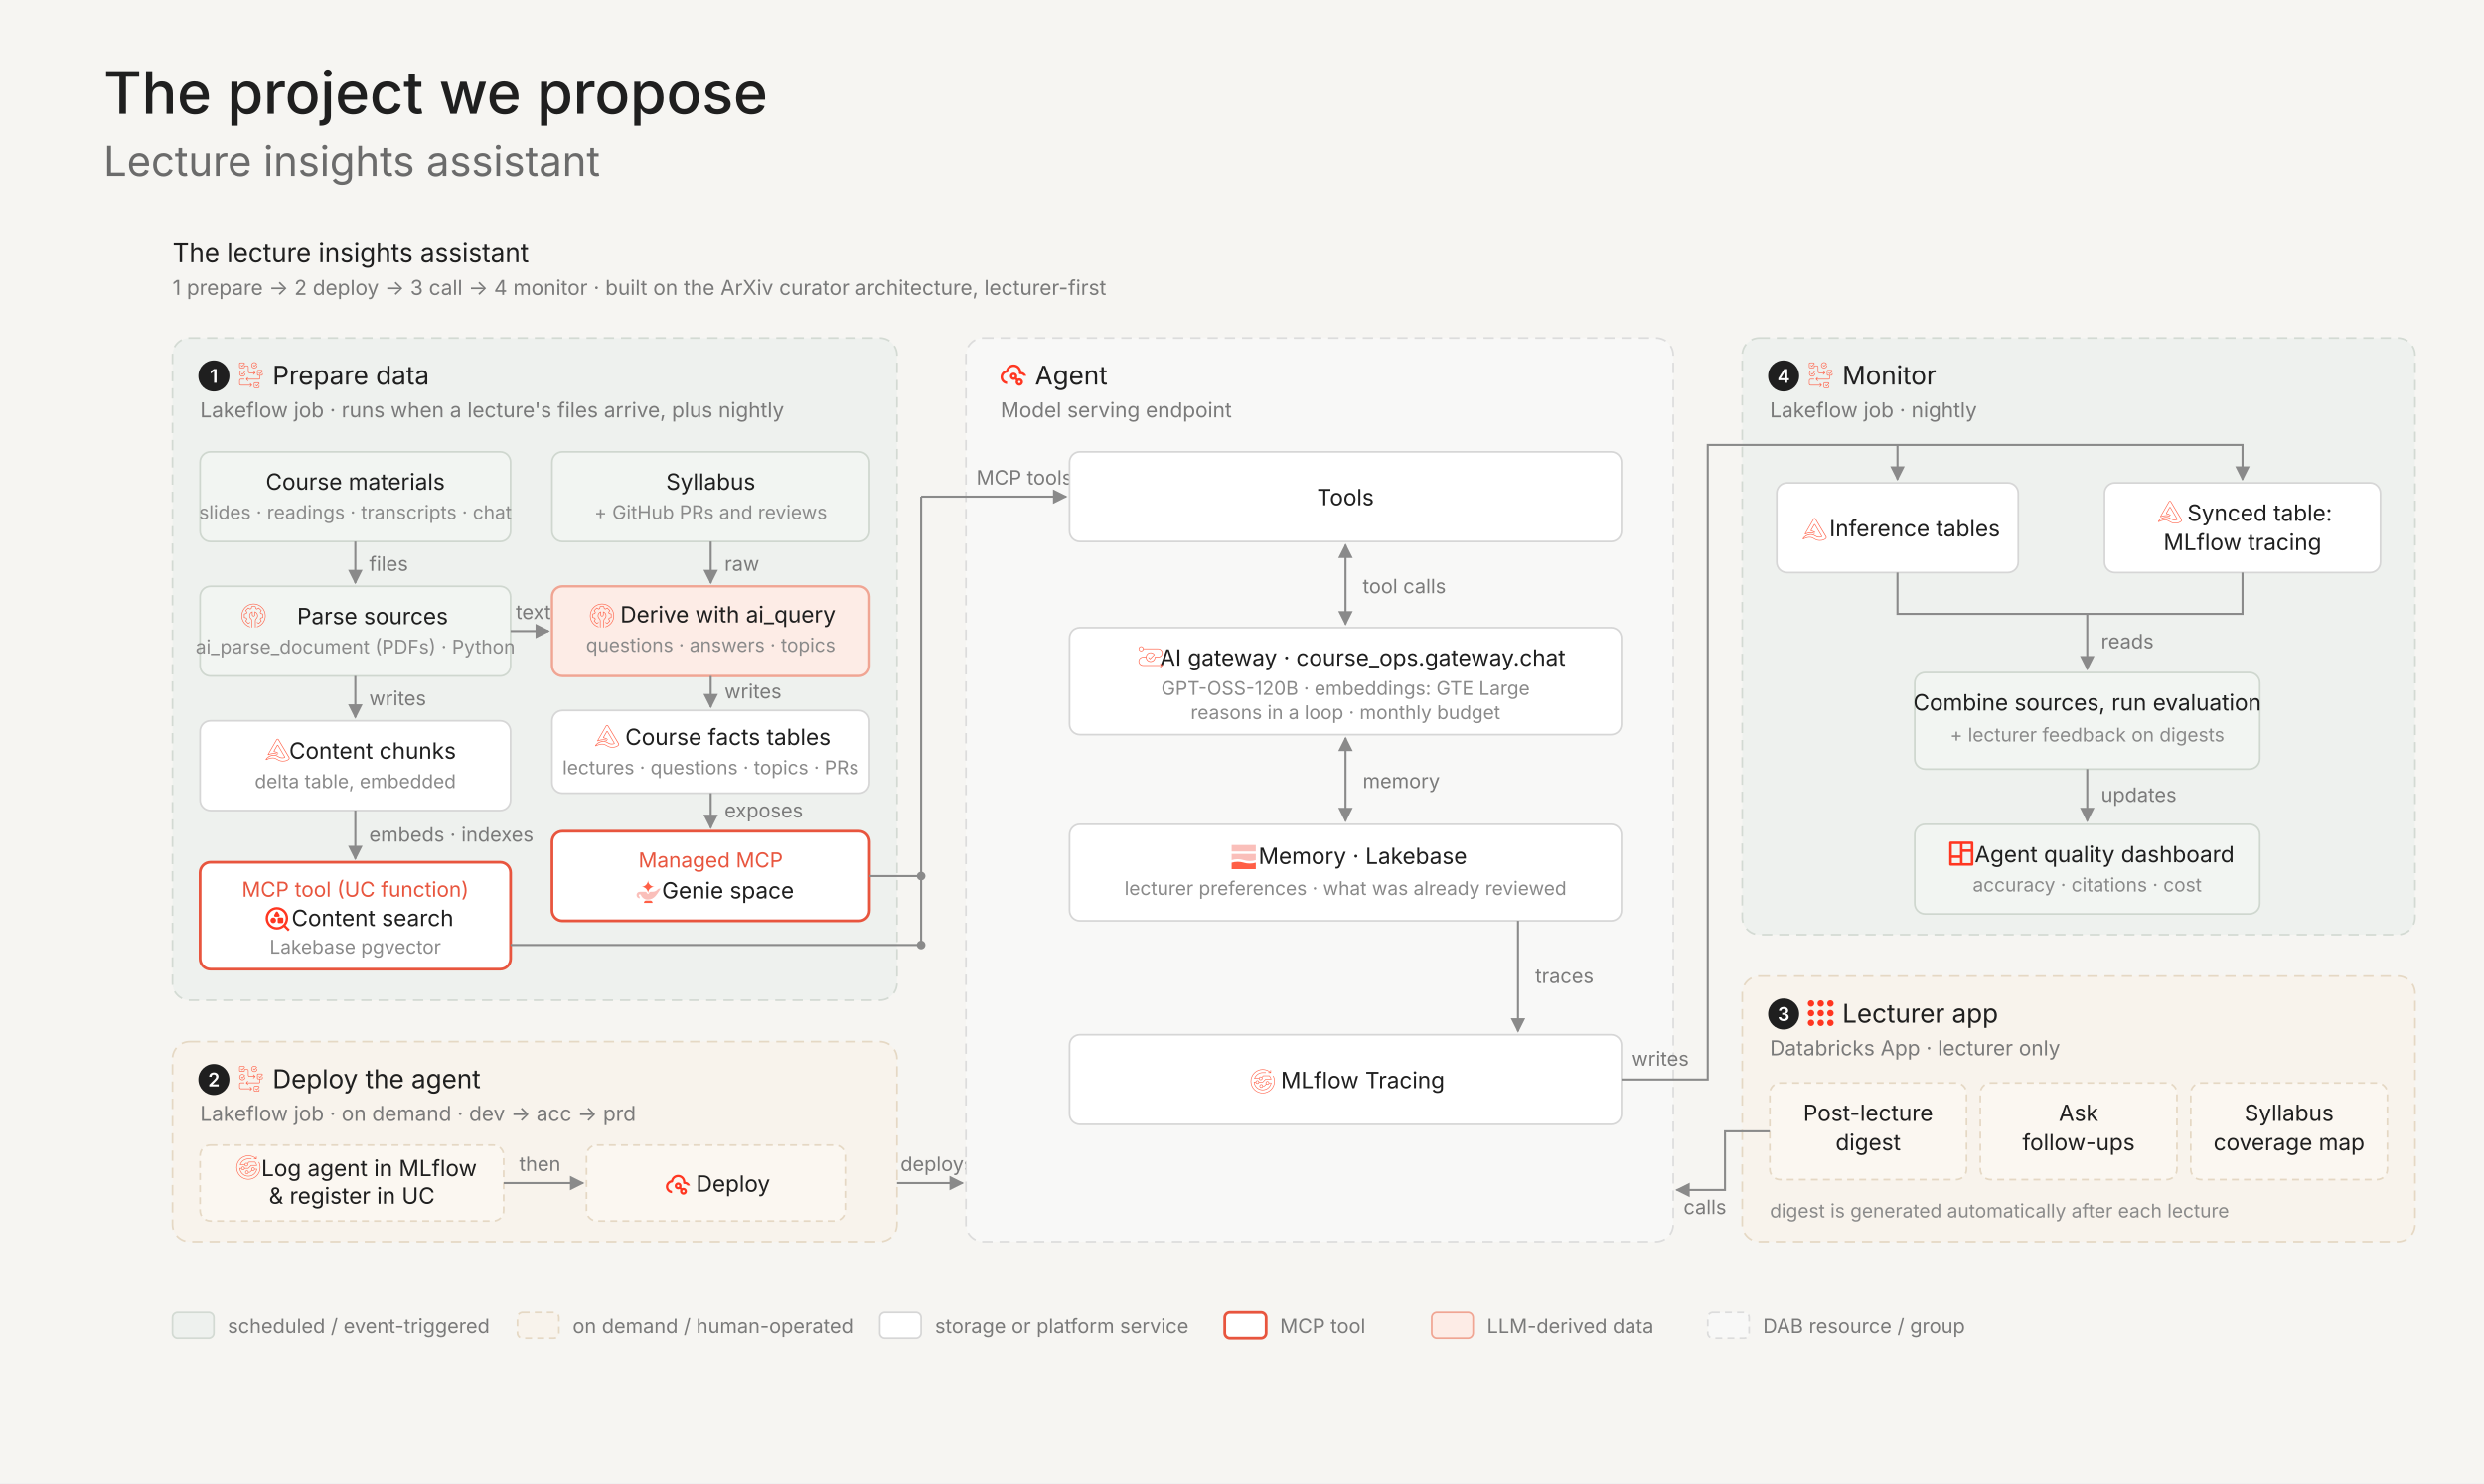
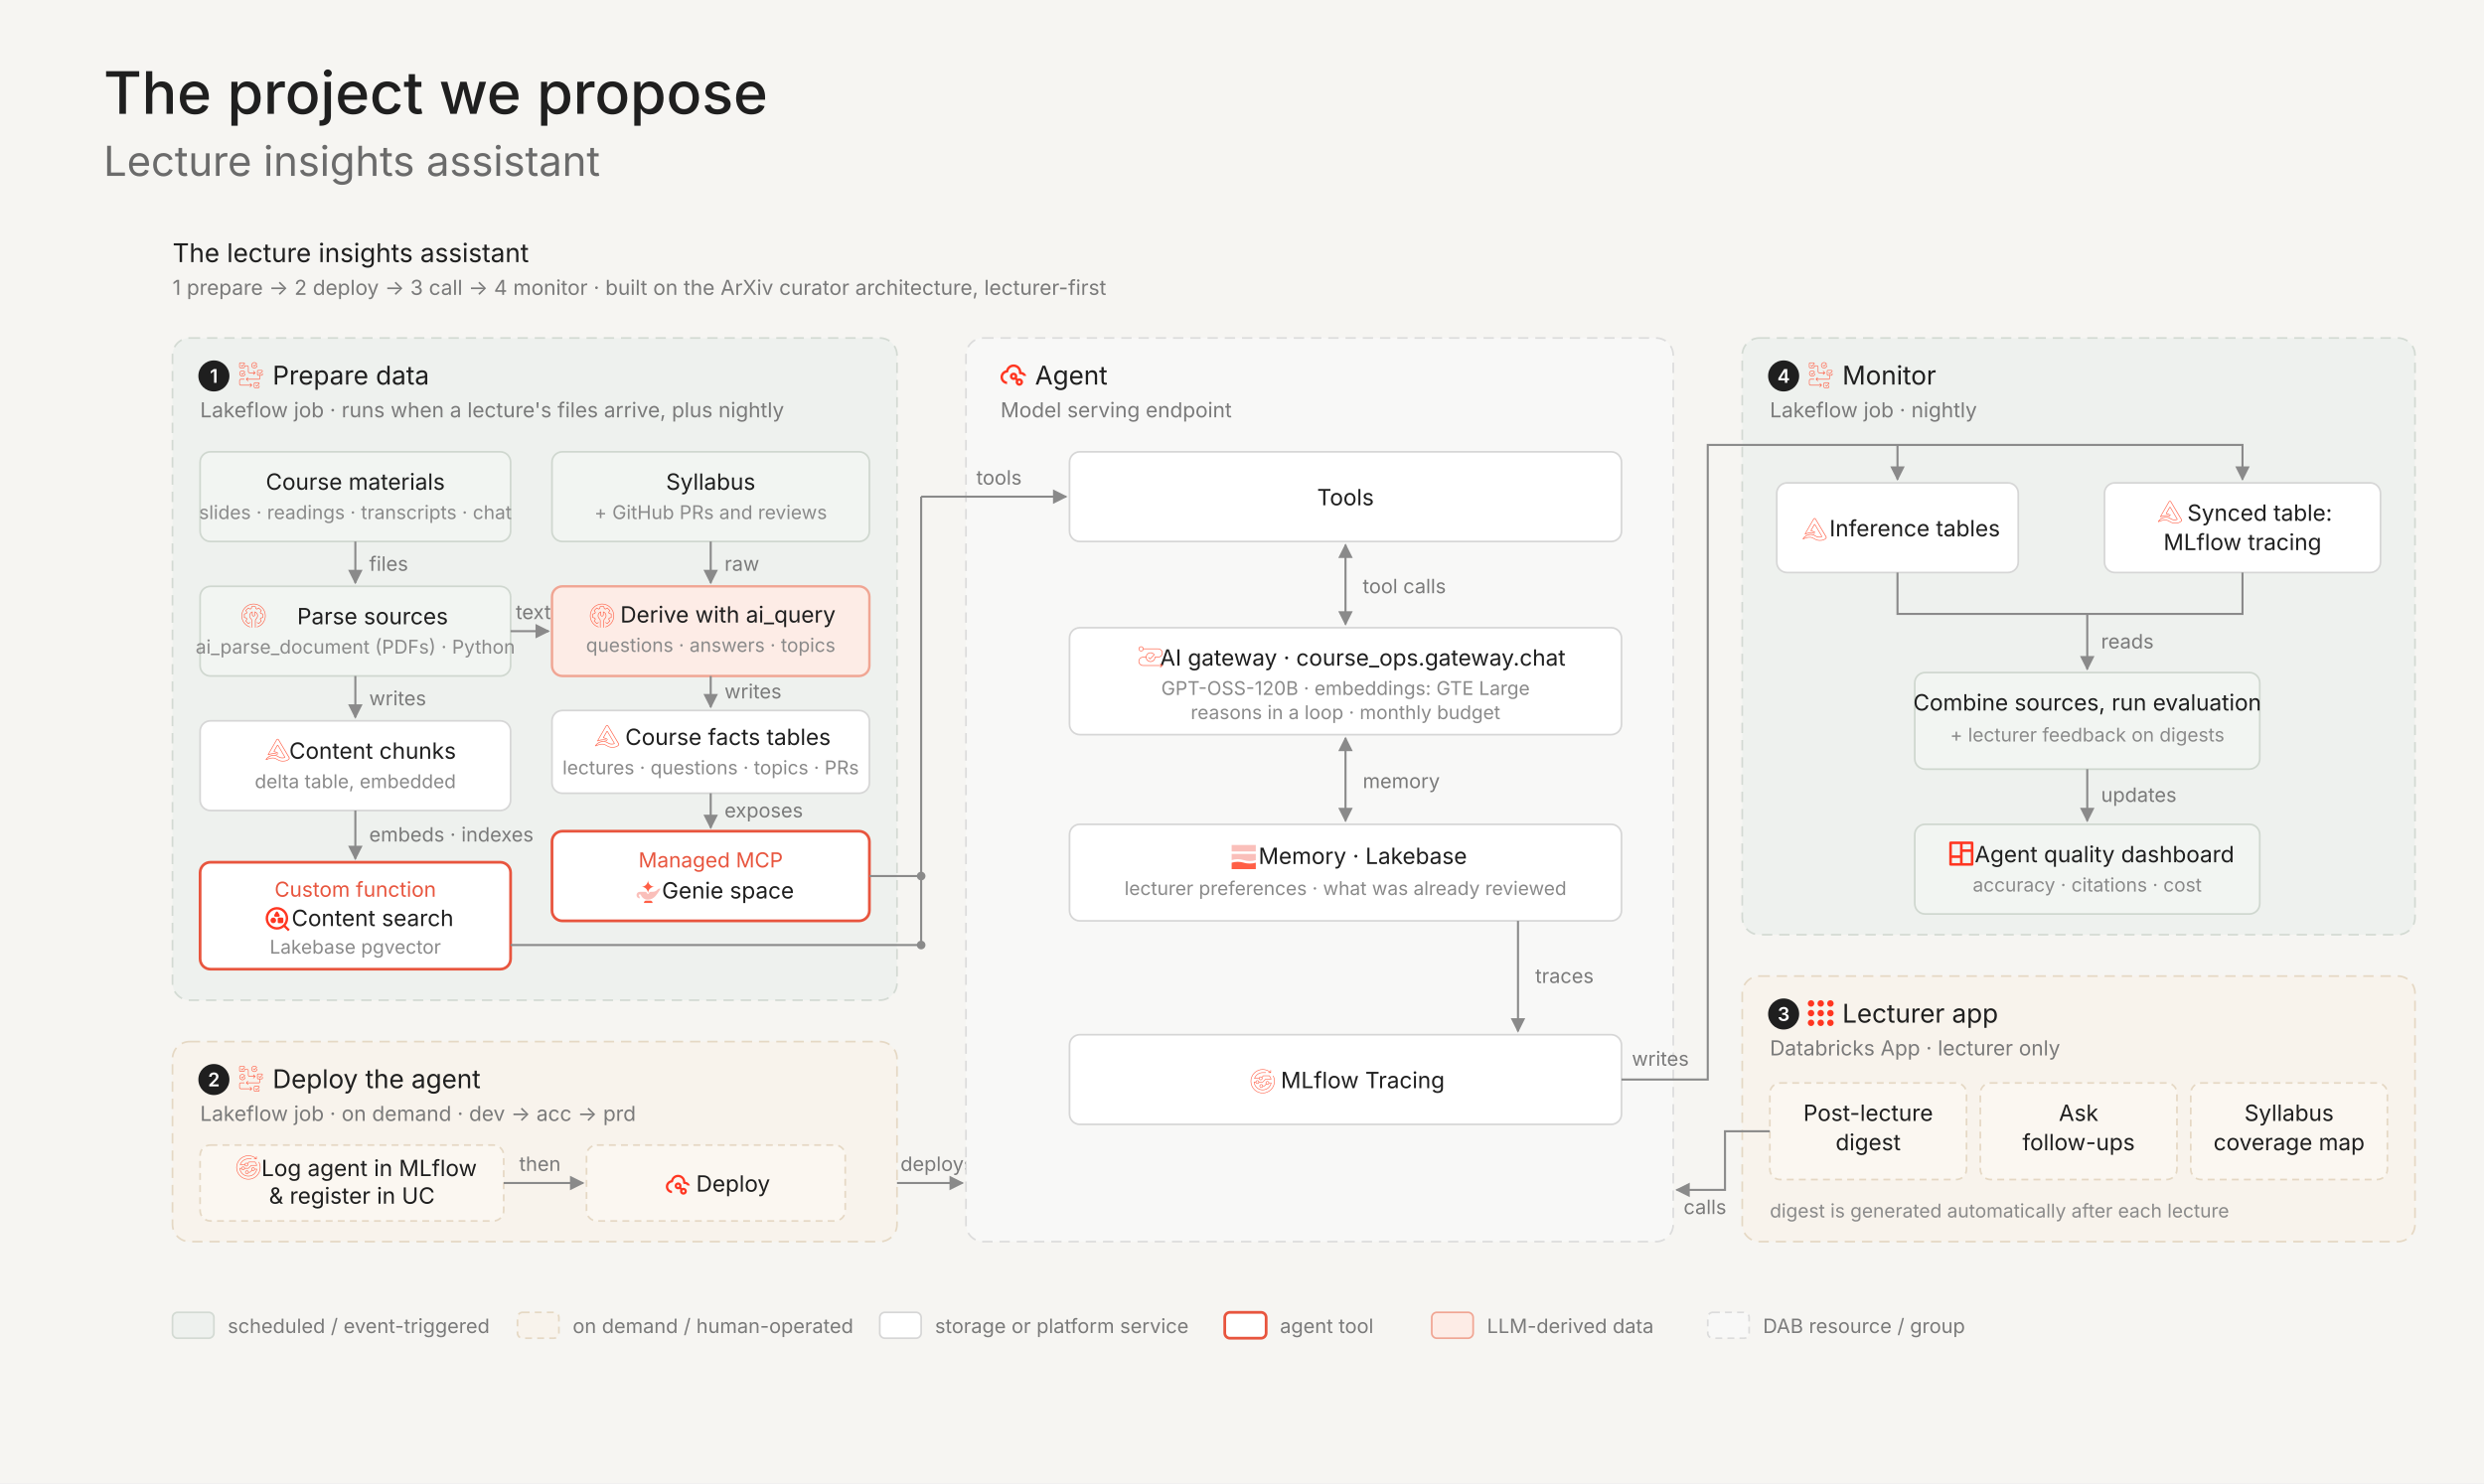
<svg xmlns="http://www.w3.org/2000/svg" viewBox="0 0 1440 860" width="1440" height="860" font-family="Inter, -apple-system, 'Segoe UI', Helvetica, Arial, sans-serif">
  <defs>
    <symbol id="ic-lakeflow" viewBox="0 0 9.3 9.3">
      <path fill="#ff5f46" d="M4.38 9.01L5.1 8.28L4.38 7.56L4.22 7.71L4.68 8.17L0.98 8.17C0.9 8.17 0.81 8.13 0.75 8.07C0.69 8.01 0.65 7.92 0.65 7.84L0.65 6.59C0.65 6.5 0.69 6.42 0.75 6.36C0.81 6.29 0.9 6.26 0.98 6.26L2.3 6.26L2.3 6.03L0.98 6.03C0.84 6.04 0.69 6.09 0.59 6.2C0.49 6.3 0.43 6.44 0.43 6.59L0.43 7.84C0.43 7.99 0.49 8.13 0.59 8.23C0.69 8.34 0.84 8.39 0.98 8.4L4.68 8.4L4.22 8.85L4.38 9.01" />
      <path fill="#ff5f46" d="M0.42 0.51L0.42 1.75C0.42 1.85 0.46 1.95 0.54 2.03C0.61 2.1 0.71 2.14 0.82 2.14L2.05 2.14C2.15 2.14 2.25 2.1 2.33 2.03C2.4 1.95 2.44 1.85 2.44 1.75L2.44 1.41L3.25 1.41C3.33 1.41 3.42 1.44 3.48 1.51C3.54 1.57 3.58 1.65 3.58 1.74L3.58 3.39C3.58 3.54 3.64 3.68 3.74 3.79C3.85 3.89 3.99 3.95 4.14 3.95L5.87 3.95L5.41 4.4L5.57 4.56L6.3 3.84L5.57 3.11L5.41 3.27L5.87 3.73L4.14 3.73C4.05 3.73 3.96 3.69 3.9 3.63C3.84 3.57 3.8 3.48 3.8 3.39L3.8 1.74C3.8 1.6 3.74 1.45 3.64 1.35C3.53 1.25 3.39 1.19 3.25 1.19L2.33 1.19L2.22 1.19L2.22 1.74C2.22 1.77 2.22 1.79 2.21 1.81C2.2 1.83 2.19 1.85 2.17 1.87C2.15 1.88 2.13 1.89 2.11 1.9C2.09 1.91 2.07 1.92 2.05 1.92L0.82 1.92C0.77 1.92 0.73 1.9 0.69 1.87C0.66 1.84 0.64 1.79 0.64 1.75L0.64 0.51C0.64 0.47 0.66 0.42 0.69 0.39C0.73 0.36 0.77 0.34 0.82 0.34L2.05 0.34C2.09 0.34 2.14 0.36 2.17 0.39C2.2 0.42 2.22 0.47 2.22 0.51L2.22 0.58L1.47 1.32L1.14 0.99L0.99 1.15L1.47 1.64L2.4 0.71L2.44 0.68L2.44 0.51C2.44 0.41 2.4 0.31 2.33 0.24C2.25 0.16 2.15 0.12 2.05 0.12L0.82 0.12C0.77 0.12 0.71 0.13 0.67 0.15C0.62 0.17 0.57 0.2 0.54 0.23C0.5 0.27 0.47 0.32 0.45 0.36C0.43 0.41 0.42 0.46 0.42 0.51" />
      <path fill="#ff5f46" d="M7.91 4.03L7.57 3.7L7.42 3.85L7.91 4.34L8.83 3.41L8.87 3.39L8.87 3.22C8.87 3.12 8.83 3.02 8.76 2.94C8.68 2.87 8.58 2.83 8.48 2.83L7.25 2.83C7.14 2.83 7.04 2.87 6.97 2.94C6.89 3.02 6.85 3.12 6.85 3.22L6.85 4.45C6.85 4.56 6.89 4.66 6.97 4.73C7.04 4.81 7.14 4.85 7.25 4.85L7.75 4.85L7.75 5.83C7.75 5.89 7.73 5.94 7.69 5.98C7.65 6.02 7.6 6.04 7.55 6.04L3.23 6.04L3.64 5.58L3.47 5.43L2.83 6.15L3.55 6.87L3.71 6.71L3.25 6.26L7.55 6.26C7.6 6.26 7.66 6.25 7.71 6.23C7.76 6.2 7.81 6.17 7.85 6.13C7.89 6.09 7.92 6.05 7.94 5.99C7.96 5.94 7.97 5.89 7.97 5.83L7.97 4.85L8.48 4.85C8.58 4.85 8.68 4.81 8.76 4.73C8.83 4.66 8.87 4.56 8.88 4.45L8.88 4.01L8.65 4.01L8.65 4.45C8.65 4.5 8.63 4.54 8.6 4.58C8.57 4.61 8.53 4.63 8.48 4.63L7.25 4.63C7.2 4.63 7.16 4.61 7.13 4.58C7.09 4.54 7.08 4.5 7.08 4.45L7.08 3.22C7.08 3.18 7.09 3.13 7.13 3.1C7.16 3.07 7.2 3.05 7.25 3.05L8.48 3.05C8.5 3.05 8.52 3.05 8.55 3.06C8.57 3.07 8.59 3.08 8.6 3.1C8.62 3.12 8.63 3.13 8.64 3.16C8.65 3.18 8.65 3.2 8.65 3.22L8.65 3.28L7.91 4.03" />
      <path fill="#ff5f46" d="M6.73 8.48L6.4 8.14L6.24 8.3L6.73 8.79L7.65 7.87L7.7 7.85L7.7 7.67C7.7 7.56 7.66 7.46 7.58 7.39C7.51 7.31 7.41 7.27 7.3 7.27L6.07 7.27C5.97 7.27 5.87 7.31 5.79 7.39C5.72 7.46 5.68 7.56 5.68 7.67L5.68 8.9C5.68 9 5.72 9.11 5.79 9.18C5.87 9.25 5.97 9.3 6.07 9.3L7.3 9.3C7.41 9.3 7.51 9.25 7.58 9.18C7.66 9.11 7.7 9 7.7 8.9L7.7 8.45L7.47 8.45L7.47 8.9C7.47 8.95 7.46 8.99 7.42 9.02C7.39 9.05 7.35 9.07 7.3 9.07L6.07 9.07C6.03 9.07 5.98 9.05 5.95 9.02C5.92 8.99 5.9 8.95 5.9 8.9L5.9 7.67C5.9 7.65 5.9 7.62 5.91 7.6C5.92 7.58 5.93 7.56 5.95 7.55C5.97 7.53 5.98 7.52 6.01 7.51C6.03 7.5 6.05 7.5 6.07 7.5L7.3 7.5C7.32 7.5 7.35 7.5 7.37 7.51C7.39 7.52 7.41 7.53 7.42 7.55C7.44 7.56 7.45 7.58 7.46 7.6C7.47 7.62 7.47 7.65 7.47 7.67L7.47 7.73L6.73 8.48" />
      <path fill="#ff5f46" d="M1.25 3.92L1.09 4.08L1.58 4.57L2.55 3.59L2.51 3.51C2.37 3.29 2.15 3.12 1.9 3.04C1.65 2.95 1.37 2.97 1.13 3.08C0.88 3.18 0.69 3.37 0.57 3.61C0.46 3.85 0.43 4.13 0.51 4.39C0.58 4.64 0.74 4.86 0.96 5.01C1.19 5.16 1.45 5.22 1.72 5.18C1.98 5.14 2.22 5.01 2.4 4.81C2.57 4.61 2.67 4.35 2.67 4.09L2.45 4.09C2.45 4.3 2.37 4.5 2.23 4.66C2.1 4.82 1.91 4.92 1.7 4.95C1.5 4.98 1.29 4.94 1.11 4.83C0.93 4.72 0.8 4.55 0.73 4.36C0.67 4.16 0.67 3.94 0.75 3.75C0.83 3.55 0.98 3.4 1.16 3.3C1.35 3.2 1.56 3.18 1.77 3.22C1.97 3.27 2.15 3.39 2.27 3.56L1.58 4.25L1.25 3.92" />
      <path fill="#ff5f46" d="M5.54 0.97L5.38 1.12L5.87 1.61L6.85 0.63L6.81 0.56C6.67 0.33 6.45 0.16 6.2 0.08C5.94 0 5.67 0.01 5.42 0.12C5.18 0.23 4.98 0.42 4.87 0.66C4.75 0.9 4.73 1.17 4.8 1.43C4.87 1.69 5.04 1.91 5.26 2.06C5.48 2.2 5.75 2.26 6.01 2.23C6.28 2.19 6.52 2.06 6.7 1.86C6.87 1.66 6.97 1.4 6.97 1.13L6.74 1.13C6.74 1.34 6.67 1.54 6.54 1.7C6.4 1.86 6.21 1.97 6.01 2C5.8 2.04 5.59 2 5.41 1.89C5.23 1.78 5.09 1.61 5.03 1.41C4.96 1.22 4.97 1 5.04 0.81C5.12 0.61 5.27 0.45 5.45 0.35C5.64 0.26 5.85 0.23 6.06 0.27C6.26 0.32 6.44 0.44 6.57 0.6L5.87 1.3L5.54 0.97" />
    </symbol>
    <symbol id="ic-serving" viewBox="0 0 10.44 10.44">
      <path fill="#ff3621" d="M2.24 3.29C2.59 1.93 3.82 0.92 5.29 0.92C6.97 0.92 8.35 2.25 8.42 3.92C9.36 4.04 10.13 4.68 10.44 5.55L9.33 5.55C9.07 5.15 8.61 4.89 8.1 4.89L7.93 4.89C7.66 4.89 7.44 4.66 7.44 4.39L7.44 4.06C7.44 2.87 6.47 1.91 5.29 1.91C4.19 1.91 3.29 2.73 3.16 3.79C3.13 4.03 2.93 4.21 2.69 4.23C1.74 4.29 0.99 5.08 0.99 6.04C0.99 6.99 1.72 7.77 2.64 7.86L2.64 8.86C2.6 8.86 2.56 8.85 2.53 8.84C1.11 8.7 0 7.5 0 6.04C0 4.69 0.96 3.55 2.24 3.29" />
      <path fill="#ff3621" fill-rule="evenodd" d="M5.29 4.23C6.11 4.23 6.78 4.89 6.78 5.71C6.78 5.94 6.72 6.16 6.63 6.36L6.96 6.69C7.15 6.59 7.37 6.54 7.6 6.54C8.42 6.54 9.09 7.21 9.09 8.03C9.09 8.85 8.42 9.52 7.6 9.52C6.78 9.52 6.11 8.85 6.11 8.03C6.11 7.8 6.17 7.58 6.26 7.39L5.93 7.06C5.74 7.15 5.52 7.2 5.29 7.2C4.47 7.2 3.8 6.54 3.8 5.71C3.8 4.89 4.47 4.23 5.29 4.23M5.78 5.71C5.78 5.44 5.56 5.22 5.29 5.22C5.01 5.22 4.79 5.44 4.79 5.71C4.79 5.99 5.01 6.21 5.29 6.21C5.56 6.21 5.78 5.99 5.78 5.71M8.1 8.03C8.1 7.75 7.88 7.53 7.6 7.53C7.33 7.53 7.11 7.75 7.11 8.03C7.11 8.3 7.33 8.53 7.6 8.53C7.88 8.53 8.1 8.3 8.1 8.03" />
    </symbol>
    <symbol id="ic-app" viewBox="0 0 9.26 9.26">
      <path fill="#ff3621" d="M1.16 0C0.52 0 0 0.52 0 1.16C0 1.8 0.52 2.32 1.16 2.32C1.8 2.32 2.32 1.8 2.32 1.16C2.32 0.52 1.8 0 1.16 0" />
      <path fill="#ff3621" d="M4.63 0C3.99 0 3.47 0.52 3.47 1.16C3.47 1.8 3.99 2.32 4.63 2.32C5.27 2.32 5.79 1.8 5.79 1.16C5.79 0.52 5.27 0 4.63 0" />
      <path fill="#ff3621" d="M8.1 0C7.46 0 6.94 0.52 6.94 1.16C6.94 1.8 7.46 2.32 8.1 2.32C8.74 2.32 9.26 1.8 9.26 1.16C9.26 0.52 8.74 0 8.1 0" />
      <path fill="#ff3621" d="M1.16 3.47C0.52 3.47 0 3.99 0 4.63C0 5.27 0.52 5.79 1.16 5.79C1.8 5.79 2.32 5.27 2.32 4.63C2.32 3.99 1.8 3.47 1.16 3.47" />
      <path fill="#ff3621" d="M4.63 3.47C3.99 3.47 3.47 3.99 3.47 4.63C3.47 5.27 3.99 5.79 4.63 5.79C5.27 5.79 5.79 5.27 5.79 4.63C5.79 3.99 5.27 3.47 4.63 3.47" />
      <path fill="#ff3621" d="M8.1 3.47C7.46 3.47 6.94 3.99 6.94 4.63C6.94 5.27 7.46 5.79 8.1 5.79C8.74 5.79 9.26 5.27 9.26 4.63C9.26 3.99 8.74 3.47 8.1 3.47" />
      <path fill="#ff3621" d="M1.16 6.95C0.52 6.95 0 7.46 0 8.1C0 8.74 0.52 9.26 1.16 9.26C1.8 9.26 2.32 8.74 2.32 8.1C2.32 7.46 1.8 6.95 1.16 6.95" />
      <path fill="#ff3621" d="M4.63 6.95C3.99 6.95 3.47 7.46 3.47 8.1C3.47 8.74 3.99 9.26 4.63 9.26C5.27 9.26 5.79 8.74 5.79 8.1C5.79 7.46 5.27 6.95 4.63 6.95" />
      <path fill="#ff3621" d="M8.1 6.95C7.46 6.95 6.94 7.46 6.94 8.1C6.94 8.74 7.46 9.26 8.1 9.26C8.74 9.26 9.26 8.74 9.26 8.1C9.26 7.46 8.74 6.95 8.1 6.95" />
    </symbol>
    <symbol id="ic-gateway" viewBox="0 0 8.54 8.54">
      <path fill="#ff5f46" d="M3.6 4.29L3.44 4.45L4.08 5.1L5.72 3.46L5.67 3.38C5.48 3.09 5.19 2.87 4.86 2.74C4.54 2.62 4.18 2.6 3.84 2.69C3.5 2.78 3.19 2.98 2.97 3.25C2.75 3.52 2.62 3.86 2.59 4.21L1.62 4.21C1.41 4.2 1.2 4.24 1 4.32C0.81 4.4 0.63 4.51 0.48 4.66C0.33 4.81 0.21 4.98 0.12 5.18C0.04 5.37 0 5.58 0 5.79C0 6 0.04 6.21 0.12 6.41C0.21 6.6 0.33 6.78 0.48 6.93C0.63 7.07 0.81 7.19 1 7.27C1.2 7.35 1.41 7.38 1.62 7.38L8.11 7.38L7.58 7.9L7.74 8.06L8.54 7.27L7.74 6.47L7.58 6.62L8.11 7.15L1.62 7.15C1.44 7.15 1.26 7.12 1.09 7.05C0.92 6.99 0.77 6.89 0.64 6.76C0.51 6.63 0.4 6.48 0.33 6.32C0.26 6.15 0.23 5.97 0.23 5.79C0.23 5.61 0.26 5.43 0.33 5.26C0.4 5.09 0.51 4.94 0.64 4.81C0.77 4.69 0.92 4.59 1.09 4.52C1.26 4.45 1.44 4.42 1.62 4.43L2.59 4.43C2.62 4.85 2.81 5.26 3.12 5.55C3.43 5.84 3.84 6 4.27 6C4.7 6 5.11 5.84 5.42 5.55C5.73 5.26 5.92 4.85 5.95 4.43L6.91 4.43C7.12 4.43 7.33 4.39 7.52 4.32C7.72 4.24 7.9 4.12 8.05 3.98C8.2 3.83 8.32 3.65 8.4 3.46C8.48 3.26 8.53 3.05 8.53 2.84C8.53 2.63 8.48 2.42 8.4 2.23C8.32 2.03 8.2 1.86 8.05 1.71C7.9 1.56 7.72 1.45 7.52 1.37C7.33 1.29 7.12 1.25 6.91 1.26L1.79 1.26C1.76 1.03 1.65 0.83 1.48 0.69C1.3 0.55 1.08 0.47 0.86 0.49C0.64 0.5 0.43 0.6 0.27 0.77C0.12 0.93 0.03 1.14 0.03 1.37C0.03 1.59 0.12 1.81 0.27 1.97C0.43 2.14 0.64 2.24 0.86 2.25C1.08 2.26 1.3 2.19 1.48 2.05C1.65 1.91 1.76 1.7 1.79 1.48L6.91 1.48C7.09 1.48 7.27 1.51 7.44 1.58C7.61 1.64 7.76 1.74 7.89 1.87C8.02 2 8.12 2.15 8.19 2.31C8.26 2.48 8.3 2.66 8.3 2.84C8.3 3.02 8.26 3.2 8.19 3.37C8.12 3.54 8.02 3.69 7.89 3.82C7.76 3.94 7.61 4.04 7.44 4.11C7.27 4.17 7.09 4.21 6.91 4.2L5.73 4.2L5.73 4.31C5.73 4.66 5.61 4.99 5.38 5.26C5.16 5.52 4.85 5.7 4.51 5.75C4.17 5.81 3.82 5.74 3.52 5.57C3.23 5.39 3 5.11 2.89 4.78C2.78 4.46 2.79 4.1 2.92 3.78C3.04 3.46 3.28 3.19 3.59 3.03C3.89 2.87 4.24 2.82 4.58 2.89C4.92 2.96 5.22 3.15 5.43 3.43L4.08 4.78L3.6 4.29M0.91 2.03C0.78 2.03 0.66 1.99 0.55 1.92C0.44 1.85 0.36 1.74 0.31 1.62C0.26 1.5 0.24 1.37 0.27 1.24C0.3 1.12 0.36 1 0.45 0.91C0.54 0.81 0.66 0.75 0.79 0.73C0.91 0.7 1.05 0.71 1.17 0.76C1.29 0.81 1.39 0.9 1.46 1.01C1.53 1.11 1.57 1.24 1.57 1.37C1.57 1.55 1.5 1.71 1.38 1.84C1.26 1.96 1.09 2.03 0.91 2.03" />
    </symbol>
    <symbol id="ic-lakebase" viewBox="0 0 8.43 8.43">
      <path fill="#fabfba" d="M4.22 5.28C3.59 5.07 2.87 4.95 2.11 4.95C1.34 4.95 0.63 5.07 0 5.28L0 3.11L8.43 3.11L8.43 5.28C7.81 5.49 7.09 5.6 6.33 5.6C5.56 5.6 4.84 5.49 4.22 5.28" />
      <path fill="#ff5f46" d="M2.12 5.87C2.83 5.87 3.51 5.97 4.1 6.14L4.34 6.21C4.93 6.39 5.6 6.48 6.32 6.48C7.08 6.48 7.79 6.37 8.41 6.18L8.43 6.18L8.43 8.43L0 8.43L0 6.18L0.02 6.18C0.64 5.98 1.36 5.87 2.12 5.87" />
      <path fill="#fabfba" d="M0 0H8.43V2.26H0Z" />
    </symbol>
    <symbol id="ic-mlflow" viewBox="0 0 9.33 9.33">
      <path fill="#ff5f46" d="M8.79 2.5L8.59 2.6C8.93 3.24 9.1 3.94 9.1 4.67C9.1 7.11 7.11 9.11 4.66 9.11C2.22 9.11 0.23 7.11 0.23 4.67C0.23 2.22 2.22 0.23 4.66 0.23C5.69 0.23 6.66 0.57 7.45 1.21L6.83 1.21L6.83 1.44L7.87 1.44L7.87 0.4L7.64 0.4L7.64 1.08C6.81 0.38 5.76 0 4.67 0C2.1 0 0 2.09 0 4.67C0 7.24 2.1 9.33 4.67 9.33C7.24 9.33 9.33 7.24 9.33 4.67C9.33 3.9 9.15 3.17 8.79 2.5" />
      <path fill="#ff5f46" d="M7.3 2.44L4.84 2.44L4.31 3C4.19 2.91 4.05 2.86 3.89 2.86C3.55 2.86 3.27 3.11 3.21 3.43L1.68 3.43C2.16 2.27 3.31 1.47 4.58 1.44L4.61 1.44C4.62 1.44 4.63 1.44 4.64 1.44L5.88 1.44L5.88 1.21L4.86 1.21L4.72 1.21C4.68 1.21 4.64 1.21 4.61 1.21L4.58 1.21C3.16 1.25 1.89 2.17 1.41 3.51L1.36 3.66L3.21 3.66C3.27 3.99 3.55 4.24 3.89 4.24C4.27 4.24 4.58 3.93 4.58 3.55C4.58 3.41 4.54 3.28 4.46 3.17L4.94 2.66L7.19 2.66C7.45 2.98 7.64 3.34 7.75 3.73L5.76 3.73L4.63 4.87L3.29 4.87C3.24 4.54 2.95 4.29 2.61 4.29C2.27 4.29 1.99 4.54 1.93 4.87L1.22 4.87L1.23 4.99C1.39 6.77 2.87 8.12 4.66 8.12C6.32 8.12 7.74 6.94 8.05 5.32L8.08 5.19L7.16 5.19C7.1 4.86 6.82 4.61 6.48 4.61C6.1 4.61 5.79 4.92 5.79 5.3C5.79 5.45 5.84 5.59 5.92 5.7L5.23 6.39L4.78 6.39C4.73 6.06 4.45 5.81 4.11 5.81C3.73 5.81 3.42 6.12 3.42 6.5C3.42 6.88 3.73 7.19 4.11 7.19C4.45 7.19 4.73 6.94 4.78 6.61L5.33 6.61L6.08 5.86C6.19 5.94 6.33 5.99 6.48 5.99C6.82 5.99 7.1 5.74 7.16 5.41L7.8 5.41C7.46 6.86 6.16 7.89 4.66 7.89C3.03 7.89 1.68 6.7 1.47 5.09L1.93 5.09C1.99 5.42 2.27 5.67 2.61 5.67C2.95 5.67 3.24 5.42 3.29 5.09L4.72 5.09L5.85 3.96L8.04 3.96L8.01 3.82C7.88 3.32 7.66 2.87 7.33 2.48L7.3 2.44M3.89 4.01C3.64 4.01 3.43 3.8 3.43 3.55C3.43 3.29 3.64 3.08 3.89 3.08C4.15 3.08 4.35 3.29 4.35 3.55C4.36 3.8 4.15 4.01 3.89 4.01M4.1 6.97C3.85 6.97 3.64 6.76 3.64 6.5C3.64 6.25 3.85 6.04 4.1 6.04C4.36 6.04 4.57 6.25 4.57 6.5C4.57 6.76 4.36 6.97 4.1 6.97M6.48 5.76C6.22 5.76 6.02 5.56 6.02 5.3C6.02 5.05 6.22 4.84 6.48 4.84C6.73 4.84 6.94 5.05 6.94 5.3C6.94 5.56 6.73 5.76 6.48 5.76M2.61 5.44C2.36 5.44 2.15 5.23 2.15 4.98C2.15 4.72 2.36 4.51 2.61 4.51C2.87 4.51 3.07 4.72 3.07 4.98C3.07 5.23 2.87 5.44 2.61 5.44" />
    </symbol>
    <symbol id="ic-aifn" viewBox="0 0 8.71 8.71">
      <path fill="#ff5f46" fill-rule="evenodd" d="M3.63 0.96L5.07 0.96L5.28 1.74C5.38 1.78 5.48 1.82 5.57 1.86L6.27 1.46L7.29 2.48L6.88 3.18C6.93 3.27 6.97 3.37 7.01 3.47L7.78 3.68L7.78 5.12L7.01 5.33C6.97 5.42 6.93 5.52 6.89 5.62L7.29 6.32L6.27 7.34L5.52 6.9L5.63 6.71L6.23 7.06L7.01 6.28L6.63 5.62L6.66 5.57C6.72 5.46 6.77 5.33 6.82 5.2L6.83 5.14L7.56 4.95L7.56 3.85L6.83 3.65L6.82 3.6C6.77 3.47 6.72 3.35 6.66 3.23L6.63 3.17L7.01 2.51L6.23 1.74L5.58 2.12L5.52 2.09C5.4 2.03 5.28 1.98 5.15 1.93L5.1 1.91L4.9 1.18L3.8 1.18L3.61 1.91L3.55 1.93C3.42 1.98 3.3 2.03 3.18 2.09L3.13 2.12L2.47 1.74L1.69 2.51L2.08 3.17L2.05 3.23C1.98 3.35 1.93 3.47 1.89 3.6L1.87 3.65L1.14 3.85L1.14 4.95L1.87 5.14L1.89 5.2C1.93 5.33 1.98 5.45 2.05 5.57L2.08 5.62L1.69 6.28L2.47 7.06L3.07 6.71L3.19 6.9L2.44 7.34L1.41 6.32L1.82 5.62C1.77 5.52 1.73 5.43 1.7 5.33L0.91 5.12L0.91 3.68L1.7 3.47C1.73 3.37 1.77 3.27 1.82 3.18L1.41 2.48L2.44 1.46L3.13 1.86C3.23 1.82 3.32 1.78 3.42 1.74L3.63 0.96" />
      <path fill="#ff5f46" fill-rule="evenodd" d="M4.01 2.85L4.01 4.07C4.01 4.26 4.17 4.43 4.38 4.42C4.56 4.42 4.72 4.25 4.72 4.04L4.72 2.85L4.87 2.9C5.48 3.11 5.92 3.69 5.92 4.37C5.92 4.84 5.72 5.25 5.4 5.53L5.4 5.53C5.22 5.69 5.11 5.92 5.11 6.16L5.11 8.66L4.88 8.66L4.88 6.16C4.88 5.85 5.03 5.56 5.25 5.37C5.52 5.12 5.69 4.77 5.69 4.37C5.69 3.84 5.39 3.38 4.94 3.17L4.94 4.04C4.94 4.36 4.7 4.64 4.38 4.65L4.38 4.65C4.05 4.66 3.78 4.39 3.78 4.07L3.78 3.17C3.34 3.38 3.03 3.84 3.03 4.37C3.03 4.76 3.2 5.12 3.48 5.37L3.48 5.37L3.48 5.37C3.7 5.57 3.84 5.85 3.84 6.16L3.84 8.66L3.62 8.66L3.62 6.16C3.62 5.92 3.51 5.7 3.33 5.53C3.01 5.24 2.81 4.83 2.81 4.37C2.81 3.69 3.25 3.11 3.86 2.9L4.01 2.85" />
      <path fill="#ff5f46" fill-rule="evenodd" d="M4.36 0.27C2.08 0.27 0.22 2.13 0.22 4.41C0.22 6.28 1.46 7.86 3.16 8.37L3.1 8.58C1.3 8.04 0 6.38 0 4.41C0 2 1.95 0.05 4.36 0.05C6.77 0.05 8.71 2 8.71 4.41C8.71 6.38 7.41 8.05 5.61 8.58L5.54 8.37C7.25 7.86 8.49 6.28 8.49 4.41C8.49 2.13 6.64 0.27 4.36 0.27" />
    </symbol>
    <symbol id="ic-delta" viewBox="0 0 8.57 8.57">
      <path fill="#ff5f46" d="M4.65 0.51C4.57 0.36 4.41 0.27 4.25 0.27C4.08 0.27 3.93 0.36 3.84 0.51L0.79 5.81C0.76 5.87 0.76 5.94 0.81 5.99C0.85 6.03 0.92 6.05 0.98 6.02C1.6 5.75 2.25 5.6 2.93 5.59C3.37 5.58 3.81 5.69 4.2 5.9L4.31 5.71C3.95 5.49 3.42 5.36 2.92 5.36C2.29 5.37 1.67 5.5 1.08 5.73L4.03 0.62C4.07 0.54 4.16 0.5 4.24 0.5C4.33 0.5 4.4 0.54 4.45 0.62L8.21 6.93C8.31 7.09 8.28 7.3 8.14 7.43C7.8 7.73 7.18 8.09 6.13 8.09C5.18 8.09 4.67 7.79 4.18 7.5C3.77 7.26 3.35 7.01 2.7 6.96C1.75 6.89 0.77 7.31 0.31 7.53C0.88 6.76 1.76 6.29 2.71 6.22C3.54 6.17 3.94 6.41 4.37 6.66C4.77 6.9 5.18 7.15 5.95 7.15C6.24 7.15 6.52 7.1 6.79 7C6.91 6.96 6.97 6.83 6.93 6.72C6.92 6.71 6.91 6.69 6.91 6.68L4.46 2.51C4.42 2.44 4.34 2.4 4.26 2.4C4.18 2.4 4.1 2.44 4.06 2.51L2.88 4.58C2.82 4.7 2.85 4.83 2.96 4.9C2.98 4.91 3 4.92 3.03 4.92C3.52 5.01 3.99 5.21 4.41 5.49L4.54 5.3C4.1 5 3.6 4.79 3.08 4.7L3.08 4.69L4.26 2.61L4.27 2.61L6.73 6.79C6.49 6.88 6.22 6.92 5.96 6.92C5.25 6.92 4.88 6.7 4.49 6.47C4.04 6.2 3.6 5.93 2.7 5.99C1.36 6.07 0.38 6.95 0.05 7.51C0 7.6 0.03 7.71 0.12 7.76C0.17 7.79 0.24 7.8 0.3 7.77C0.69 7.58 1.72 7.09 2.7 7.17C3.29 7.22 3.67 7.44 4.08 7.68C4.6 7.98 5.14 8.3 6.14 8.3C7.26 8.3 7.93 7.91 8.3 7.58C8.52 7.39 8.57 7.06 8.42 6.81L4.65 0.51" />
    </symbol>
    <symbol id="ic-vector" viewBox="0 0 10.55 10.55">
      <path fill="#ff3621" d="M5.38 2.2C5.28 2.03 5.11 1.93 4.92 1.93C4.73 1.93 4.56 2.03 4.46 2.2L3.76 3.43C3.67 3.59 3.67 3.79 3.76 3.95C3.86 4.12 4.03 4.22 4.22 4.22L5.62 4.22C5.81 4.22 5.98 4.12 6.08 3.95C6.17 3.79 6.17 3.59 6.08 3.43L5.38 2.2" />
      <path fill="#ff3621" d="M3.34 4.57C2.66 4.57 2.11 5.12 2.11 5.8C2.11 6.48 2.66 7.03 3.34 7.03C4.02 7.03 4.57 6.48 4.57 5.8C4.57 5.12 4.02 4.57 3.34 4.57" />
      <path fill="#ff3621" d="M5.27 5.1C5.27 4.8 5.51 4.57 5.8 4.57L7.2 4.57C7.49 4.57 7.73 4.8 7.73 5.1L7.73 6.5C7.73 6.79 7.49 7.03 7.2 7.03L5.8 7.03C5.51 7.03 5.27 6.79 5.27 6.5L5.27 5.1" />
      <path fill="#ff3621" fill-rule="evenodd" d="M0 4.92C0 2.2 2.21 0 4.92 0C7.64 0 9.84 2.2 9.84 4.92C9.84 6.09 9.43 7.16 8.75 8.01L10.54 9.8L9.8 10.55L8 8.75C7.16 9.43 6.09 9.84 4.92 9.84C2.21 9.84 0 7.64 0 4.92M4.92 1.05C2.79 1.05 1.06 2.79 1.06 4.92C1.06 7.06 2.79 8.79 4.92 8.79C7.05 8.79 8.78 7.06 8.78 4.92C8.78 2.79 7.05 1.05 4.92 1.05" />
    </symbol>
    <symbol id="ic-genie" viewBox="0 0 8.89 8.89">
      <path fill="#ff5f46" d="M3.41 7.8C3.03 7.8 2.72 8.19 2.72 8.66L5.91 8.66C5.91 8.19 5.6 7.8 5.22 7.8L3.41 7.8" />
      <path fill="#fabfba" d="M8.89 3.37C8.22 4.46 7.2 5.96 6.74 6.34C6.29 6.73 5.61 7.42 4.05 7.42C2.96 7.42 2.01 6.72 1.6 5.71C1.6 5.71 1.6 5.71 1.6 5.71C1.54 5.57 1.39 5.46 1.22 5.46C1 5.46 0.82 5.64 0.82 5.86C0.82 5.91 0.83 5.96 0.85 6C0.95 6.23 1.2 6.24 1.2 6.95C1.2 7.05 1.2 6.87 1.2 6.95C0.54 6.95 0 6.41 0 5.74C0 5.08 0.54 4.54 1.2 4.54L1.37 4.54L1.37 4.54L3.28 4.54C3.42 4.54 3.56 4.6 3.65 4.71C3.8 4.91 3.92 5.09 4.01 5.24C4.09 5.38 4.34 5.38 4.42 5.24C4.51 5.09 4.62 4.91 4.76 4.72C4.85 4.6 4.99 4.54 5.14 4.54L5.85 4.54C6.89 4.54 7.46 4.04 7.75 3.68C7.9 3.5 8.12 3.37 8.36 3.37L8.89 3.37" />
      <path fill="#ff5f46" d="M4.22 5.11C4.22 3.77 3.15 2.68 1.83 2.67C3.15 2.67 4.22 1.58 4.22 0.24C4.22 0.24 4.22 0.24 4.22 0.24C4.22 1.58 5.3 2.67 6.62 2.67C5.3 2.67 4.22 3.76 4.22 5.11" />
    </symbol>
    <symbol id="ic-dashboard" viewBox="0 0 9.26 9.26">
      <path fill="#ff3621" fill-rule="evenodd" d="M0 0.5C0 0.22 0.23 0 0.5 0L8.76 0C9.04 0 9.26 0.22 9.26 0.5L9.26 8.77C9.26 9.04 9.04 9.26 8.76 9.26L0.5 9.26C0.23 9.26 0 9.04 0 8.77L0 0.5M1 6.28L1 8.27L4.13 8.27L4.13 6.28L1 6.28M1 5.29L4.13 5.29L4.13 0.99L1 0.99L1 5.29M5.13 0.99L5.13 2.98L8.27 2.98L8.27 0.99L5.13 0.99M5.13 8.27L5.13 3.97L8.27 3.97L8.27 8.27L5.13 8.27" />
    </symbol>
    <marker id="arrow" viewBox="0 0 10 10" refX="9" refY="5" markerWidth="7" markerHeight="7" orient="auto-start-reverse">
      <path d="M 0 0 L 10 5 L 0 10 z" fill="#8a8a8a" />
    </marker>
    <style>
      .title { font-size: 34px; fill: #1f1f1f; font-weight: 500; }
      .subtitle { font-size: 24px; fill: #6b6b6b; }
      .h { font-size: 15px; fill: #1f1f1f; }
      .muted { font-size: 12px; fill: #7a7a7a; }
      .box { font-size: 13px; fill: #1f1f1f; }
      .small { font-size: 11px; fill: #8a8a8a; }
      .mcp { font-size: 12px; fill: #e8553e; }
      .num { font-size: 11px; fill: #ffffff; font-weight: 600; }
      .edge { stroke: #8a8a8a; stroke-width: 1.2; fill: none; }
      .label { font-size: 11.5px; fill: #7a7a7a; }
      .g-sched { fill: #eef1ee; stroke: #d3dad3; stroke-dasharray: 6 4; }
      .g-demand { fill: #f8f3ec; stroke: #e5d8c4; stroke-dasharray: 6 4; }
      .g-dab { fill: #f8f8f7; stroke: #dcdcdc; stroke-dasharray: 6 4; }
      .b-sched { fill: #f2f5f2; stroke: #cfd7cf; }
      .b-demand { fill: #fbf7f1; stroke: #e5d8c4; stroke-dasharray: 4 3; }
      .b-store { fill: #ffffff; stroke: #d6d6d6; }
      .b-mcp { fill: #ffffff; stroke: #e8553e; stroke-width: 1.6; }
      .b-core { fill: #fdece6; stroke: #f0a593; stroke-width: 1.4; }
    </style>
  </defs>
  <rect width="1440" height="860" fill="#f6f5f2" />
  <text x="60" y="66" class="title">The project we propose</text>
  <text x="60" y="102" class="subtitle">Lecture insights assistant</text>
  <text x="100" y="152" class="h">The lecture insights assistant</text>
  <text x="100" y="171" class="muted">1 prepare → 2 deploy → 3 call → 4 monitor · built on the ArXiv curator architecture, lecturer-first</text>
  <rect x="100" y="196" width="420" height="384" rx="10" class="g-sched" />
  <circle cx="124" cy="218" r="9" fill="#1f1f1f" />
  <text x="124" y="222" text-anchor="middle" class="num">1</text>
  <text x="158" y="223" class="h">Prepare data</text>
  <text x="116" y="242" class="muted">Lakeflow job · runs when a lecture's files arrive, plus nightly</text>
  <rect x="116" y="262" width="180" height="52" rx="6" class="b-sched" />
  <text x="206" y="284" text-anchor="middle" class="box">Course materials</text>
  <text x="206" y="301" text-anchor="middle" class="small">slides · readings · transcripts · chat</text>
  <rect x="116" y="340" width="180" height="52" rx="6" class="b-sched" />
  <text x="216" y="362" text-anchor="middle" class="box">Parse sources</text>
  <text x="206" y="379" text-anchor="middle" class="small">ai_parse_document (PDFs) · Python</text>
  <rect x="116" y="418" width="180" height="52" rx="6" class="b-store" />
  <text x="216" y="440" text-anchor="middle" class="box">Content chunks</text>
  <text x="206" y="457" text-anchor="middle" class="small">delta table, embedded</text>
  <rect x="116" y="500" width="180" height="62" rx="6" class="b-mcp" />
-   <text x="206" y="520" text-anchor="middle" class="mcp">MCP tool (UC function)</text>
+   <text x="206" y="520" text-anchor="middle" class="mcp">Custom function</text>
  <text x="216" y="537" text-anchor="middle" class="box">Content search</text>
  <text x="206" y="553" text-anchor="middle" class="small">Lakebase pgvector</text>
  <rect x="320" y="262" width="184" height="52" rx="6" class="b-sched" />
  <text x="412" y="284" text-anchor="middle" class="box">Syllabus</text>
  <text x="412" y="301" text-anchor="middle" class="small">+ GitHub PRs and reviews</text>
  <rect x="320" y="340" width="184" height="52" rx="6" class="b-core" />
  <text x="422" y="361" text-anchor="middle" class="box">Derive with ai_query</text>
  <text x="412" y="378" text-anchor="middle" class="small">questions · answers · topics</text>
  <rect x="320" y="412" width="184" height="48" rx="6" class="b-store" />
  <text x="422" y="432" text-anchor="middle" class="box">Course facts tables</text>
  <text x="412" y="449" text-anchor="middle" class="small">lectures · questions · topics · PRs</text>
  <rect x="320" y="482" width="184" height="52" rx="6" class="b-mcp" />
  <text x="412" y="503" text-anchor="middle" class="mcp">Managed MCP</text>
  <text x="422" y="521" text-anchor="middle" class="box">Genie space</text>
  <path d="M206 314 V338" class="edge" marker-end="url(#arrow)" />
  <text x="214" y="331" class="label">files</text>
  <path d="M206 392 V416" class="edge" marker-end="url(#arrow)" />
  <text x="214" y="409" class="label">writes</text>
  <path d="M206 470 V498" class="edge" marker-end="url(#arrow)" />
  <text x="214" y="488" class="label">embeds · indexes</text>
  <path d="M296 366 H318" class="edge" marker-end="url(#arrow)" />
  <text x="299" y="359" class="label" font-size="10">text</text>
  <path d="M412 314 V338" class="edge" marker-end="url(#arrow)" />
  <text x="420" y="331" class="label">raw</text>
  <path d="M412 392 V410" class="edge" marker-end="url(#arrow)" />
  <text x="420" y="405" class="label">writes</text>
  <path d="M412 460 V480" class="edge" marker-end="url(#arrow)" />
  <text x="420" y="474" class="label">exposes</text>
  <path d="M296 548 H534 V288" class="edge" />
  <path d="M504 508 H534" class="edge" />
  <circle cx="534" cy="548" r="2.5" fill="#8a8a8a" />
  <circle cx="534" cy="508" r="2.5" fill="#8a8a8a" />
  <rect x="100" y="604" width="420" height="116" rx="10" class="g-demand" />
  <circle cx="124" cy="626" r="9" fill="#1f1f1f" />
  <text x="124" y="630" text-anchor="middle" class="num">2</text>
  <text x="158" y="631" class="h">Deploy the agent</text>
  <text x="116" y="650" class="muted">Lakeflow job · on demand · dev → acc → prd</text>
  <rect x="116" y="664" width="176" height="44" rx="6" class="b-demand" />
  <text x="214" y="682" text-anchor="middle" class="box">Log agent in MLflow</text>
  <text x="204" y="698" text-anchor="middle" class="box">&amp; register in UC</text>
  <rect x="340" y="664" width="150" height="44" rx="6" class="b-demand" />
  <text x="425" y="691" text-anchor="middle" class="box">Deploy</text>
  <path d="M292 686 H338" class="edge" marker-end="url(#arrow)" />
  <text x="301" y="679" class="label">then</text>
  <path d="M520 686 H558" class="edge" marker-end="url(#arrow)" />
  <text x="522" y="679" class="label">deploys</text>
  <rect x="560" y="196" width="410" height="524" rx="10" class="g-dab" />
  <text x="600" y="223" class="h">Agent</text>
  <text x="580" y="242" class="muted">Model serving endpoint</text>
  <path d="M534 288 H618" class="edge" marker-end="url(#arrow)" />
-   <text x="566" y="281" class="label">MCP tools</text>
+   <text x="566" y="281" class="label">tools</text>
  <rect x="620" y="262" width="320" height="52" rx="6" class="b-store" />
  <text x="780" y="293" text-anchor="middle" class="box">Tools</text>
  <rect x="620" y="364" width="320" height="62" rx="6" class="b-store" />
  <text x="790" y="386" text-anchor="middle" class="box">AI gateway · course_ops.gateway.chat</text>
  <text x="780" y="403" text-anchor="middle" class="small">GPT-OSS-120B · embeddings: GTE Large</text>
  <text x="780" y="417" text-anchor="middle" class="small">reasons in a loop · monthly budget</text>
  <rect x="620" y="478" width="320" height="56" rx="6" class="b-store" />
  <text x="790" y="501" text-anchor="middle" class="box">Memory · Lakebase</text>
  <text x="780" y="519" text-anchor="middle" class="small">lecturer preferences · what was already reviewed</text>
  <rect x="620" y="600" width="320" height="52" rx="6" class="b-store" />
  <text x="790" y="631" text-anchor="middle" class="box">MLflow Tracing</text>
  <path d="M780 316 V362" class="edge" marker-start="url(#arrow)" marker-end="url(#arrow)" />
  <text x="790" y="344" class="label">tool calls</text>
  <path d="M780 428 V476" class="edge" marker-start="url(#arrow)" marker-end="url(#arrow)" />
  <text x="790" y="457" class="label">memory</text>
  <path d="M880 534 V598" class="edge" marker-end="url(#arrow)" />
  <text x="890" y="570" class="label">traces</text>
  <rect x="1010" y="196" width="390" height="346" rx="10" class="g-sched" />
  <circle cx="1034" cy="218" r="9" fill="#1f1f1f" />
  <text x="1034" y="222" text-anchor="middle" class="num">4</text>
  <text x="1068" y="223" class="h">Monitor</text>
  <text x="1026" y="242" class="muted">Lakeflow job · nightly</text>
  <rect x="1030" y="280" width="140" height="52" rx="6" class="b-store" />
  <text x="1110" y="311" text-anchor="middle" class="box">Inference tables</text>
  <rect x="1220" y="280" width="160" height="52" rx="6" class="b-store" />
  <text x="1310" y="302" text-anchor="middle" class="box">Synced table:</text>
  <text x="1300" y="319" text-anchor="middle" class="box">MLflow tracing</text>
  <path d="M1100 332 V356 H1300 V332" class="edge" />
  <path d="M1210 356 V388" class="edge" marker-end="url(#arrow)" />
  <text x="1218" y="376" class="label">reads</text>
  <rect x="1110" y="390" width="200" height="56" rx="6" class="b-sched" />
  <text x="1210" y="412" text-anchor="middle" class="box">Combine sources, run evaluation</text>
  <text x="1210" y="430" text-anchor="middle" class="small">+ lecturer feedback on digests</text>
  <path d="M1210 446 V476" class="edge" marker-end="url(#arrow)" />
  <text x="1218" y="465" class="label">updates</text>
  <rect x="1110" y="478" width="200" height="52" rx="6" class="b-sched" />
  <text x="1220" y="500" text-anchor="middle" class="box">Agent quality dashboard</text>
  <text x="1210" y="517" text-anchor="middle" class="small">accuracy · citations · cost</text>
  <path d="M940 626 H990 V258 H1300 V278" class="edge" marker-end="url(#arrow)" />
  <path d="M1100 258 V278" class="edge" marker-end="url(#arrow)" />
  <text x="946" y="618" class="label">writes</text>
  <rect x="1010" y="566" width="390" height="154" rx="10" class="g-demand" />
  <circle cx="1034" cy="588" r="9" fill="#1f1f1f" />
  <text x="1034" y="592" text-anchor="middle" class="num">3</text>
  <text x="1068" y="593" class="h">Lecturer app</text>
  <text x="1026" y="612" class="muted">Databricks App · lecturer only</text>
  <rect x="1026" y="628" width="114" height="56" rx="6" class="b-demand" />
  <text x="1083" y="650" text-anchor="middle" class="box">Post-lecture</text>
  <text x="1083" y="667" text-anchor="middle" class="box">digest</text>
  <rect x="1148" y="628" width="114" height="56" rx="6" class="b-demand" />
  <text x="1205" y="650" text-anchor="middle" class="box">Ask</text>
  <text x="1205" y="667" text-anchor="middle" class="box">follow-ups</text>
  <rect x="1270" y="628" width="114" height="56" rx="6" class="b-demand" />
  <text x="1327" y="650" text-anchor="middle" class="box">Syllabus</text>
  <text x="1327" y="667" text-anchor="middle" class="box">coverage map</text>
  <text x="1026" y="706" class="small">digest is generated automatically after each lecture</text>
  <path d="M1026 656 H1000 V690 H972" class="edge" marker-end="url(#arrow)" />
  <text x="976" y="704" class="label">calls</text>
  <use href="#ic-aifn" x="140" y="350" width="14" height="14" />
  <use href="#ic-delta" x="154" y="428" width="14" height="14" />
  <use href="#ic-vector" x="154" y="526" width="14" height="14" />
  <use href="#ic-aifn" x="342" y="350" width="14" height="14" />
  <use href="#ic-delta" x="345" y="420" width="14" height="14" />
  <use href="#ic-genie" x="369" y="510" width="14" height="14" />
  <use href="#ic-gateway" x="660" y="374" width="14" height="14" />
  <use href="#ic-lakebase" x="714" y="490" width="14" height="14" />
  <use href="#ic-mlflow" x="725" y="620" width="14" height="14" />
  <use href="#ic-mlflow" x="137" y="670" width="14" height="14" />
  <use href="#ic-serving" x="386" y="680" width="14" height="14" />
  <use href="#ic-delta" x="1045" y="300" width="14" height="14" />
  <use href="#ic-delta" x="1251" y="290" width="14" height="14" />
  <use href="#ic-dashboard" x="1130" y="488" width="14" height="14" />
  <use href="#ic-lakeflow" x="138" y="210" width="15" height="15" />
  <use href="#ic-lakeflow" x="138" y="618" width="15" height="15" />
  <use href="#ic-lakeflow" x="1048" y="210" width="15" height="15" />
  <use href="#ic-app" x="1048" y="580" width="15" height="15" />
  <use href="#ic-serving" x="580" y="210" width="15" height="15" />
  <g transform="translate(100,772)">
    <rect x="0" y="-11" width="24" height="15" rx="3" fill="#eef1ee" stroke="#d3dad3" />
    <text x="32" y="1" class="label">scheduled / event-triggered</text>
    <rect x="200" y="-11" width="24" height="15" rx="3" fill="#f8f3ec" stroke="#e5d8c4" stroke-dasharray="4 3" />
    <text x="232" y="1" class="label">on demand / human-operated</text>
    <rect x="410" y="-11" width="24" height="15" rx="3" fill="#ffffff" stroke="#d6d6d6" />
    <text x="442" y="1" class="label">storage or platform service</text>
    <rect x="610" y="-11" width="24" height="15" rx="3" fill="#ffffff" stroke="#e8553e" stroke-width="1.6" />
-     <text x="642" y="1" class="label">MCP tool</text>
+     <text x="642" y="1" class="label">agent tool</text>
    <rect x="730" y="-11" width="24" height="15" rx="3" fill="#fdece6" stroke="#f0a593" />
    <text x="762" y="1" class="label">LLM-derived data</text>
    <rect x="890" y="-11" width="24" height="15" rx="3" fill="#f8f8f7" stroke="#dcdcdc" stroke-dasharray="4 3" />
    <text x="922" y="1" class="label">DAB resource / group</text>
  </g>
</svg>
